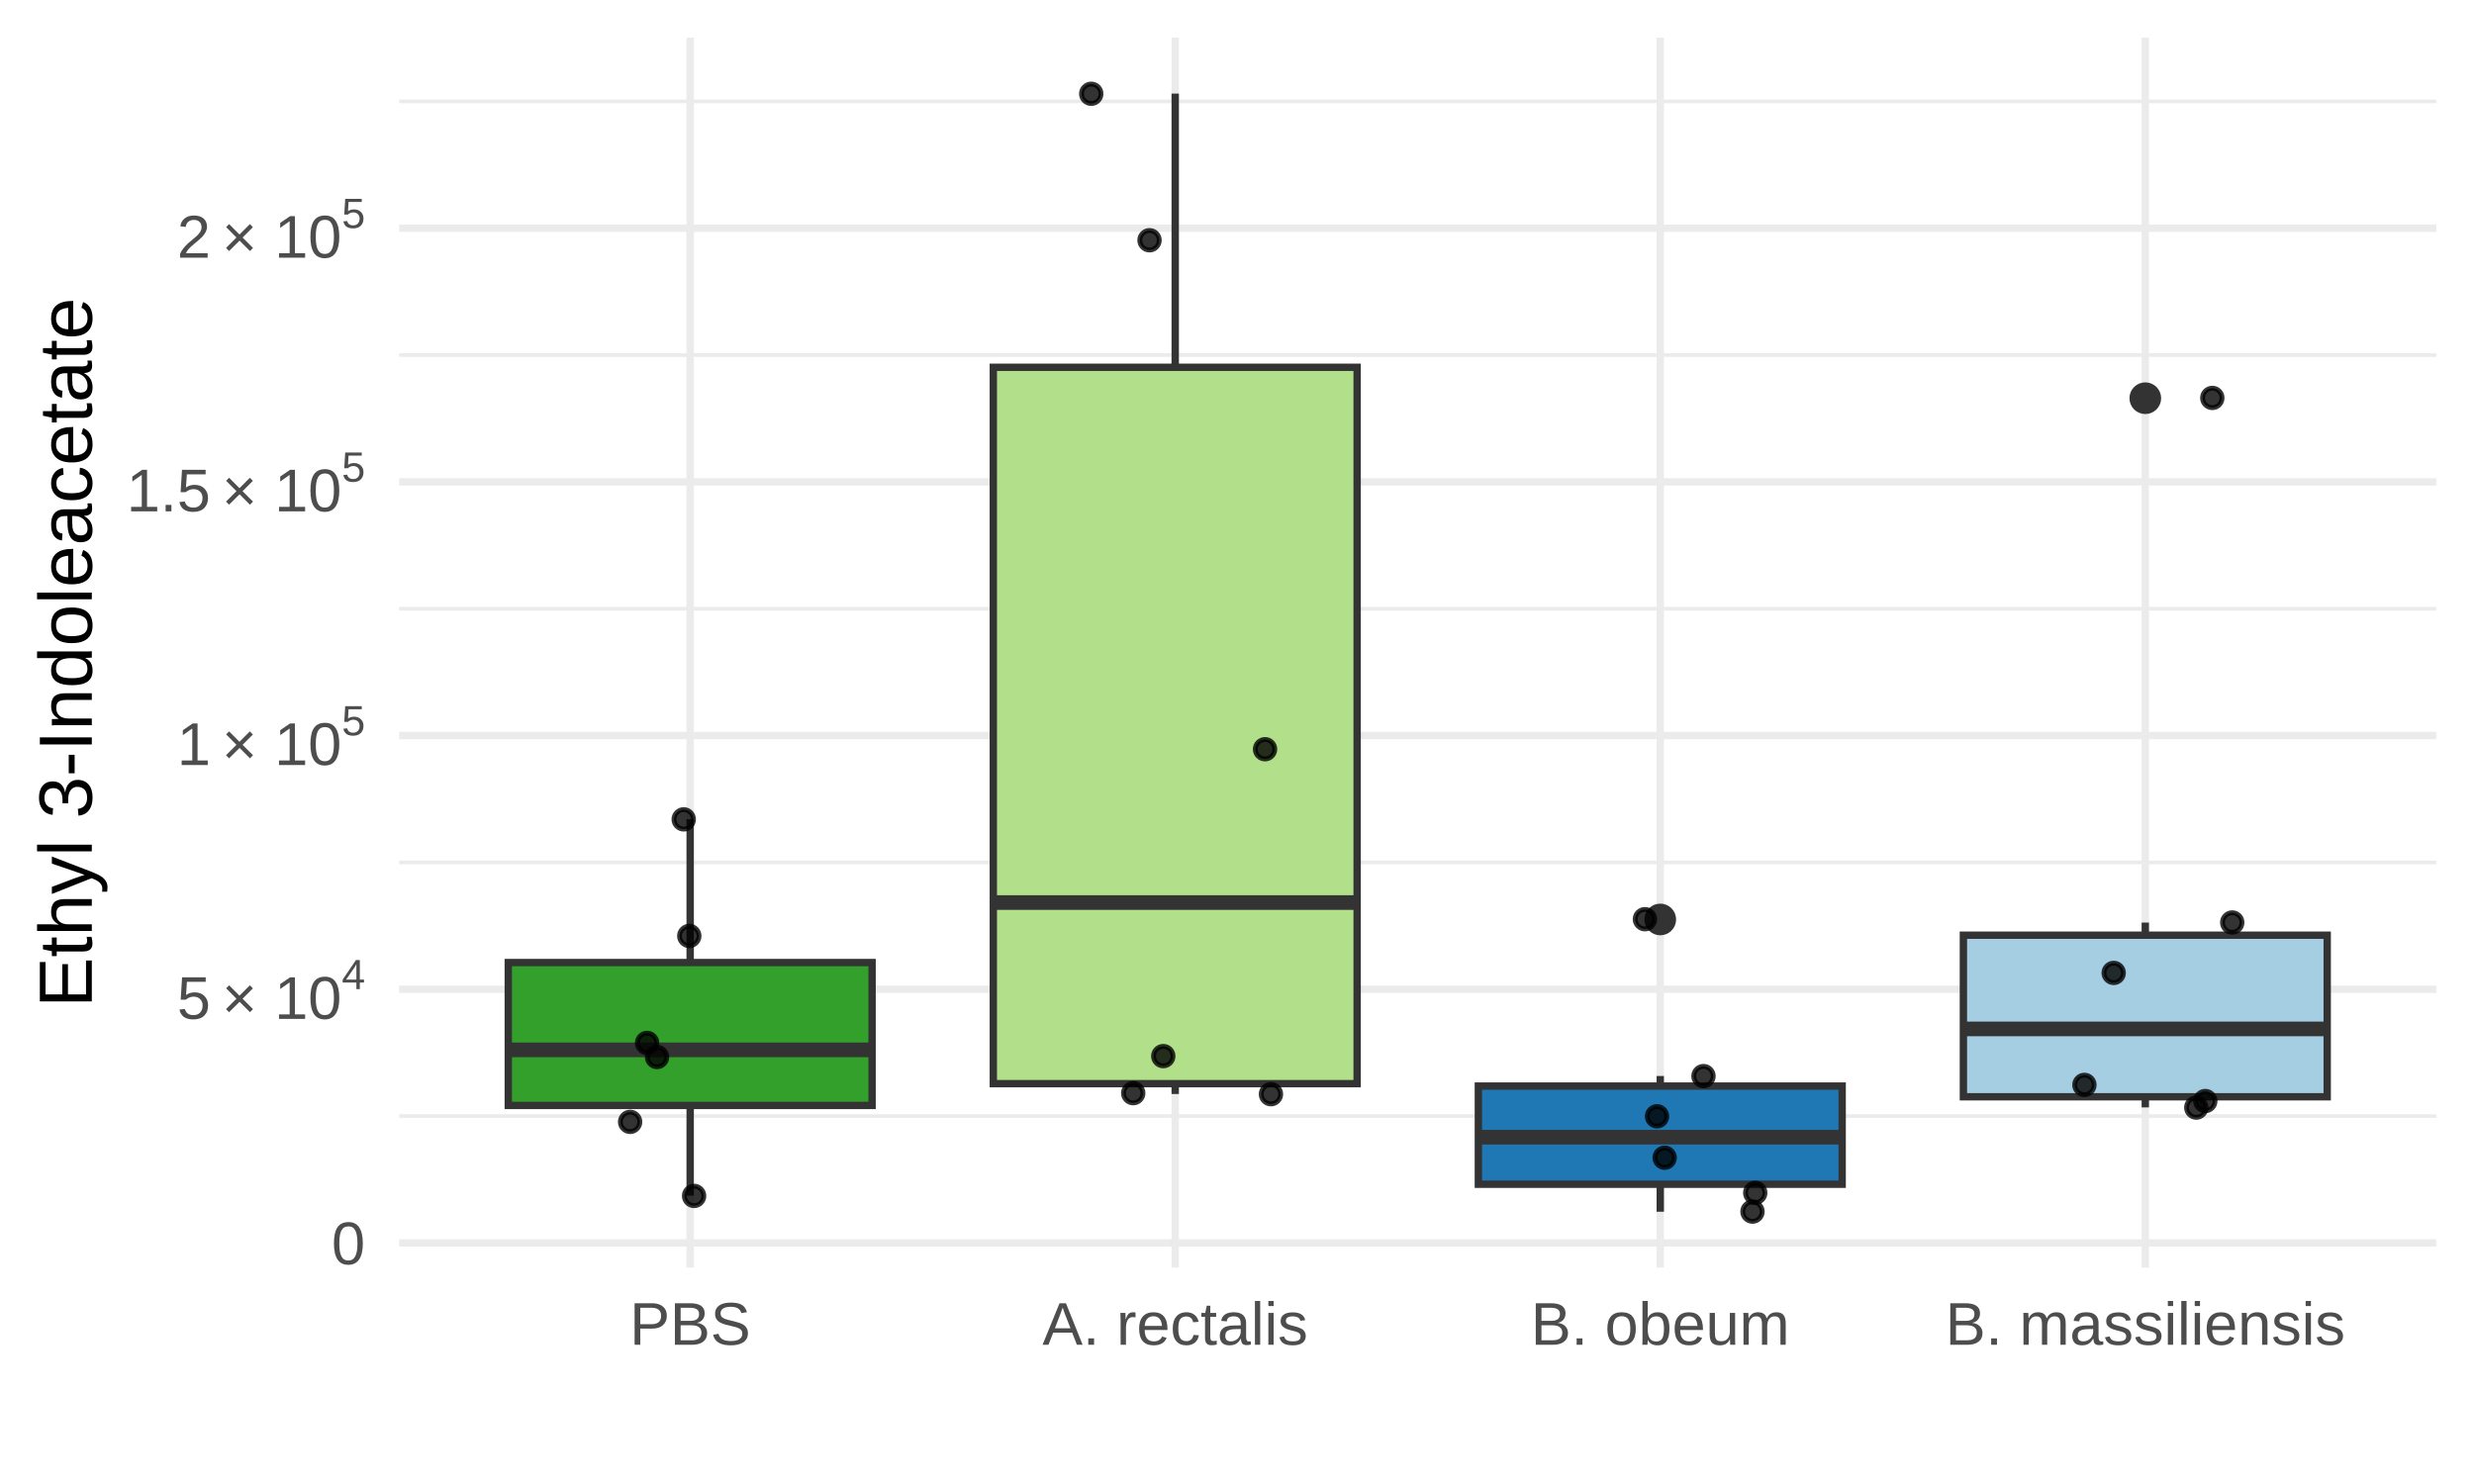
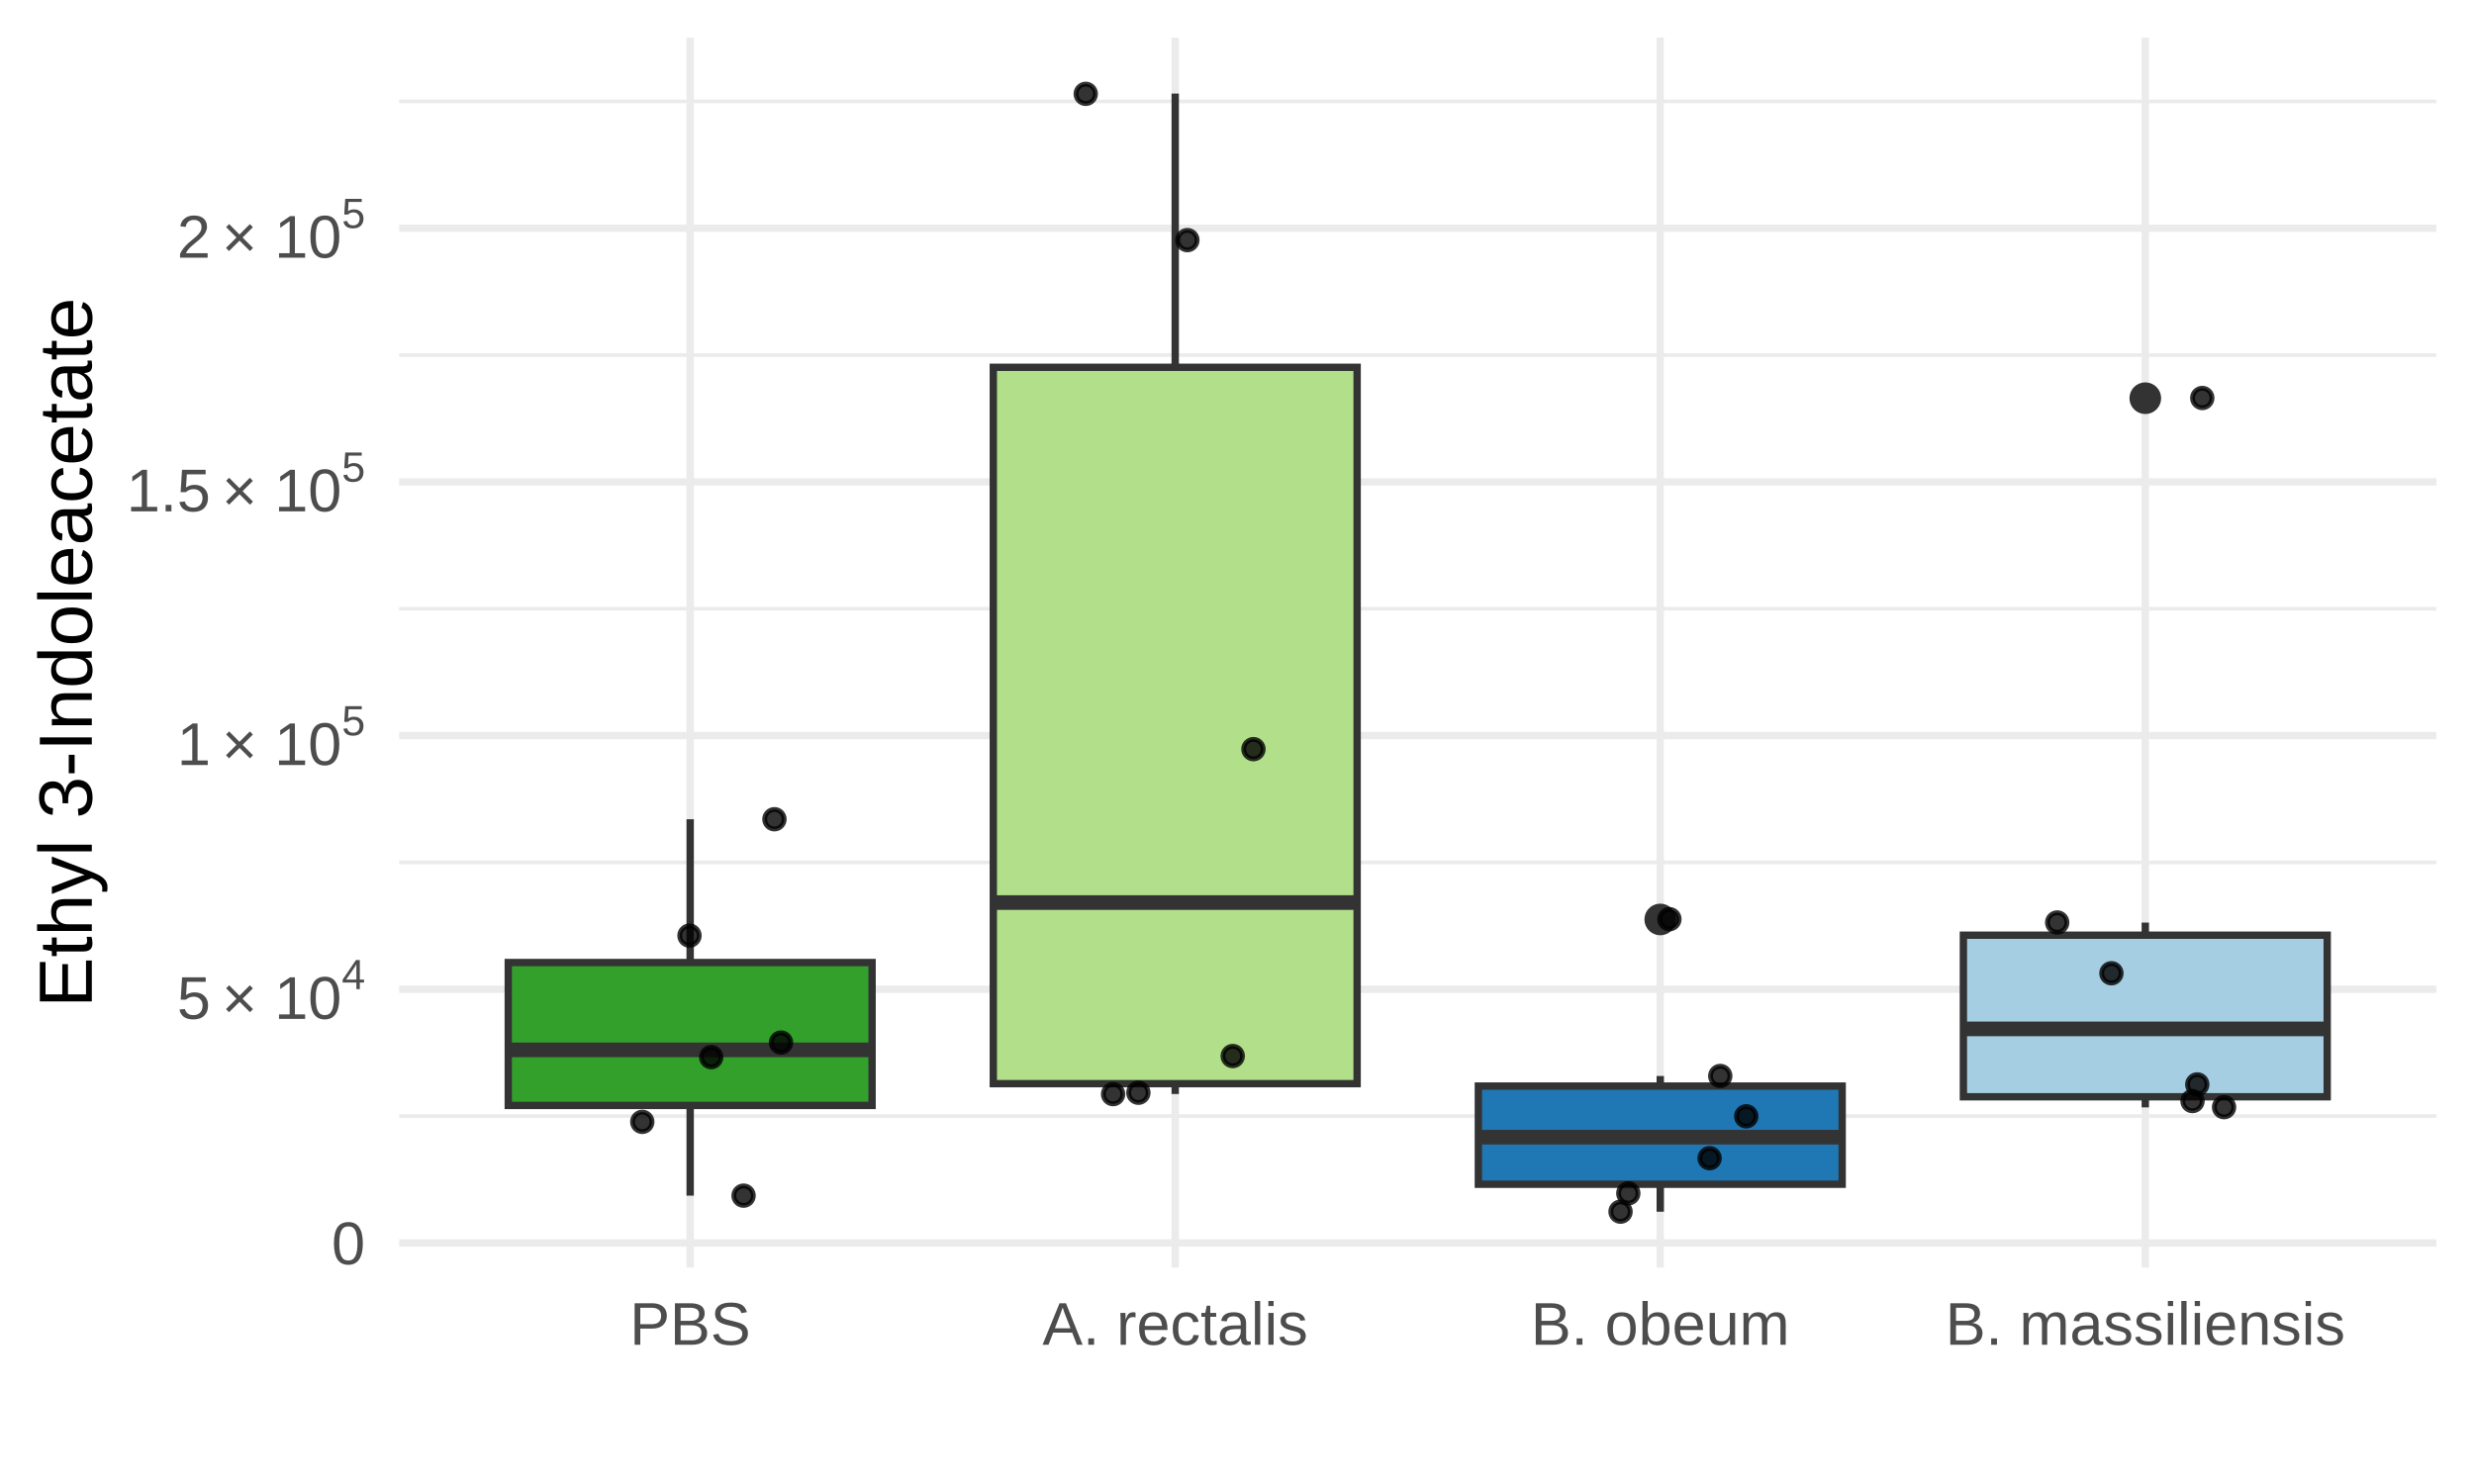
<svg xmlns="http://www.w3.org/2000/svg" class="svglite" width="360.00pt" height="216.00pt" viewBox="0 0 360.00 216.00">
  <defs>
    <style type="text/css">
    .svglite line, .svglite polyline, .svglite polygon, .svglite path, .svglite rect, .svglite circle {
      fill: none;
      stroke: #000000;
      stroke-linecap: round;
      stroke-linejoin: round;
      stroke-miterlimit: 10.00;
    }
    .svglite text {
      white-space: pre;
    }
  </style>
  </defs>
  <rect width="100%" height="100%" style="stroke: none; fill: none;" />
  <defs>
    <clipPath id="cpMC4wMHwzNjAuMDB8MC4wMHwyMTYuMDA=">
      <rect x="0.00" y="0.00" width="360.00" height="216.00" />
    </clipPath>
  </defs>
  <g clip-path="url(#cpMC4wMHwzNjAuMDB8MC4wMHwyMTYuMDA=)">
</g>
  <defs>
    <clipPath id="cpNTguMDh8MzU0LjUyfDUuNDh8MTg0LjUw">
      <rect x="58.08" y="5.48" width="296.44" height="179.02" />
    </clipPath>
  </defs>
  <g clip-path="url(#cpNTguMDh8MzU0LjUyfDUuNDh8MTg0LjUw)">
    <polyline points="58.08,162.45 354.52,162.45 " style="stroke-width: 0.53; stroke: #EBEBEB; stroke-linecap: butt;" />
    <polyline points="58.08,125.53 354.52,125.53 " style="stroke-width: 0.53; stroke: #EBEBEB; stroke-linecap: butt;" />
    <polyline points="58.08,88.60 354.52,88.60 " style="stroke-width: 0.53; stroke: #EBEBEB; stroke-linecap: butt;" />
    <polyline points="58.08,51.68 354.52,51.68 " style="stroke-width: 0.53; stroke: #EBEBEB; stroke-linecap: butt;" />
    <polyline points="58.08,14.76 354.52,14.76 " style="stroke-width: 0.53; stroke: #EBEBEB; stroke-linecap: butt;" />
    <polyline points="58.08,180.91 354.52,180.91 " style="stroke-width: 1.07; stroke: #EBEBEB; stroke-linecap: butt;" />
    <polyline points="58.08,143.99 354.52,143.99 " style="stroke-width: 1.07; stroke: #EBEBEB; stroke-linecap: butt;" />
    <polyline points="58.08,107.06 354.52,107.06 " style="stroke-width: 1.07; stroke: #EBEBEB; stroke-linecap: butt;" />
    <polyline points="58.08,70.14 354.52,70.14 " style="stroke-width: 1.07; stroke: #EBEBEB; stroke-linecap: butt;" />
    <polyline points="58.08,33.22 354.52,33.22 " style="stroke-width: 1.07; stroke: #EBEBEB; stroke-linecap: butt;" />
    <polyline points="100.43,184.50 100.43,5.48 " style="stroke-width: 1.07; stroke: #EBEBEB; stroke-linecap: butt;" />
    <polyline points="171.01,184.50 171.01,5.48 " style="stroke-width: 1.07; stroke: #EBEBEB; stroke-linecap: butt;" />
    <polyline points="241.59,184.50 241.59,5.48 " style="stroke-width: 1.07; stroke: #EBEBEB; stroke-linecap: butt;" />
    <polyline points="312.17,184.50 312.17,5.48 " style="stroke-width: 1.07; stroke: #EBEBEB; stroke-linecap: butt;" />
    <line x1="100.43" y1="140.10" x2="100.43" y2="119.24" style="stroke-width: 1.07; stroke: #333333; stroke-linecap: butt;" />
    <line x1="100.43" y1="160.90" x2="100.43" y2="174.03" style="stroke-width: 1.07; stroke: #333333; stroke-linecap: butt;" />
    <polygon points="73.96,140.10 73.96,160.90 126.90,160.90 126.90,140.10 73.96,140.10 " style="stroke-width: 1.07; stroke: #333333; stroke-linecap: butt; stroke-linejoin: miter; fill: #33A02C;" />
    <line x1="73.96" y1="152.81" x2="126.90" y2="152.81" style="stroke-width: 2.13; stroke: #333333; stroke-linecap: butt; stroke-linejoin: miter;" />
    <line x1="171.01" y1="53.46" x2="171.01" y2="13.62" style="stroke-width: 1.07; stroke: #333333; stroke-linecap: butt;" />
    <line x1="171.01" y1="157.73" x2="171.01" y2="159.24" style="stroke-width: 1.07; stroke: #333333; stroke-linecap: butt;" />
    <polygon points="144.54,53.46 144.54,157.73 197.48,157.73 197.48,53.46 144.54,53.46 " style="stroke-width: 1.07; stroke: #333333; stroke-linecap: butt; stroke-linejoin: miter; fill: #B2DF8A;" />
    <line x1="144.54" y1="131.37" x2="197.48" y2="131.37" style="stroke-width: 2.13; stroke: #333333; stroke-linecap: butt; stroke-linejoin: miter;" />
    <circle cx="241.59" cy="133.83" r="1.95" style="stroke-width: 0.71; stroke: #333333; fill: #333333;" />
    <line x1="241.59" y1="158.08" x2="241.59" y2="156.61" style="stroke-width: 1.07; stroke: #333333; stroke-linecap: butt;" />
    <line x1="241.59" y1="172.37" x2="241.59" y2="176.37" style="stroke-width: 1.07; stroke: #333333; stroke-linecap: butt;" />
    <polygon points="215.12,158.08 215.12,172.37 268.06,172.37 268.06,158.08 215.12,158.08 " style="stroke-width: 1.07; stroke: #333333; stroke-linecap: butt; stroke-linejoin: miter; fill: #1F78B4;" />
    <line x1="215.12" y1="165.52" x2="268.06" y2="165.52" style="stroke-width: 2.13; stroke: #333333; stroke-linecap: butt; stroke-linejoin: miter;" />
    <circle cx="312.17" cy="57.96" r="1.95" style="stroke-width: 0.71; stroke: #333333; fill: #333333;" />
    <line x1="312.17" y1="136.12" x2="312.17" y2="134.28" style="stroke-width: 1.07; stroke: #333333; stroke-linecap: butt;" />
    <line x1="312.17" y1="159.64" x2="312.17" y2="161.18" style="stroke-width: 1.07; stroke: #333333; stroke-linecap: butt;" />
    <polygon points="285.70,136.12 285.70,159.64 338.64,159.64 338.64,136.12 285.70,136.12 " style="stroke-width: 1.07; stroke: #333333; stroke-linecap: butt; stroke-linejoin: miter; fill: #A6CEE3;" />
    <line x1="285.70" y1="149.76" x2="338.64" y2="149.76" style="stroke-width: 2.13; stroke: #333333; stroke-linecap: butt; stroke-linejoin: miter;" />
-     <circle cx="255.01" cy="176.35" r="1.42" style="stroke-width: 0.71; stroke: #000000; stroke-opacity: 0.80; fill: #000000; fill-opacity: 0.80;" />
-     <circle cx="241.12" cy="162.48" r="1.42" style="stroke-width: 0.71; stroke: #000000; stroke-opacity: 0.80; fill: #000000; fill-opacity: 0.80;" />
-     <circle cx="303.31" cy="157.91" r="1.42" style="stroke-width: 0.71; stroke: #000000; stroke-opacity: 0.80; fill: #000000; fill-opacity: 0.80;" />
-     <circle cx="167.27" cy="34.97" r="1.42" style="stroke-width: 0.71; stroke: #000000; stroke-opacity: 0.80; fill: #000000; fill-opacity: 0.80;" />
-     <circle cx="184.08" cy="109.05" r="1.42" style="stroke-width: 0.71; stroke: #000000; stroke-opacity: 0.80; fill: #000000; fill-opacity: 0.80;" />
-     <circle cx="91.69" cy="163.29" r="1.42" style="stroke-width: 0.71; stroke: #000000; stroke-opacity: 0.80; fill: #000000; fill-opacity: 0.80;" />
-     <circle cx="101.00" cy="174.07" r="1.42" style="stroke-width: 0.71; stroke: #000000; stroke-opacity: 0.80; fill: #000000; fill-opacity: 0.80;" />
-     <circle cx="320.90" cy="160.26" r="1.42" style="stroke-width: 0.71; stroke: #000000; stroke-opacity: 0.80; fill: #000000; fill-opacity: 0.80;" />
-     <circle cx="255.41" cy="173.62" r="1.42" style="stroke-width: 0.71; stroke: #000000; stroke-opacity: 0.80; fill: #000000; fill-opacity: 0.80;" />
-     <circle cx="239.36" cy="133.79" r="1.42" style="stroke-width: 0.71; stroke: #000000; stroke-opacity: 0.80; fill: #000000; fill-opacity: 0.80;" />
-     <circle cx="321.92" cy="57.92" r="1.42" style="stroke-width: 0.71; stroke: #000000; stroke-opacity: 0.80; fill: #000000; fill-opacity: 0.80;" />
-     <circle cx="184.94" cy="159.26" r="1.42" style="stroke-width: 0.71; stroke: #000000; stroke-opacity: 0.80; fill: #000000; fill-opacity: 0.80;" />
-     <circle cx="158.79" cy="13.65" r="1.42" style="stroke-width: 0.71; stroke: #000000; stroke-opacity: 0.80; fill: #000000; fill-opacity: 0.80;" />
-     <circle cx="99.49" cy="119.26" r="1.42" style="stroke-width: 0.71; stroke: #000000; stroke-opacity: 0.80; fill: #000000; fill-opacity: 0.80;" />
-     <circle cx="95.61" cy="153.85" r="1.42" style="stroke-width: 0.71; stroke: #000000; stroke-opacity: 0.80; fill: #000000; fill-opacity: 0.80;" />
-     <circle cx="324.82" cy="134.27" r="1.42" style="stroke-width: 0.71; stroke: #000000; stroke-opacity: 0.80; fill: #000000; fill-opacity: 0.80;" />
-     <circle cx="242.23" cy="168.51" r="1.42" style="stroke-width: 0.71; stroke: #000000; stroke-opacity: 0.80; fill: #000000; fill-opacity: 0.80;" />
-     <circle cx="247.88" cy="156.63" r="1.42" style="stroke-width: 0.71; stroke: #000000; stroke-opacity: 0.80; fill: #000000; fill-opacity: 0.80;" />
-     <circle cx="307.57" cy="141.61" r="1.42" style="stroke-width: 0.71; stroke: #000000; stroke-opacity: 0.80; fill: #000000; fill-opacity: 0.80;" />
-     <circle cx="164.90" cy="159.11" r="1.42" style="stroke-width: 0.71; stroke: #000000; stroke-opacity: 0.80; fill: #000000; fill-opacity: 0.80;" />
-     <circle cx="169.27" cy="153.72" r="1.42" style="stroke-width: 0.71; stroke: #000000; stroke-opacity: 0.80; fill: #000000; fill-opacity: 0.80;" />
-     <circle cx="100.30" cy="136.23" r="1.42" style="stroke-width: 0.71; stroke: #000000; stroke-opacity: 0.80; fill: #000000; fill-opacity: 0.80;" />
-     <circle cx="94.16" cy="151.80" r="1.42" style="stroke-width: 0.71; stroke: #000000; stroke-opacity: 0.80; fill: #000000; fill-opacity: 0.80;" />
-     <circle cx="319.59" cy="161.21" r="1.42" style="stroke-width: 0.71; stroke: #000000; stroke-opacity: 0.80; fill: #000000; fill-opacity: 0.80;" />
+     <circle cx="235.81" cy="176.36" r="1.42" style="stroke-width: 0.71; stroke: #000000; stroke-opacity: 0.80; fill: #000000; fill-opacity: 0.80;" />
+     <circle cx="254.10" cy="162.48" r="1.42" style="stroke-width: 0.71; stroke: #000000; stroke-opacity: 0.80; fill: #000000; fill-opacity: 0.80;" />
+     <circle cx="319.73" cy="157.84" r="1.42" style="stroke-width: 0.71; stroke: #000000; stroke-opacity: 0.80; fill: #000000; fill-opacity: 0.80;" />
+     <circle cx="172.78" cy="34.95" r="1.42" style="stroke-width: 0.71; stroke: #000000; stroke-opacity: 0.80; fill: #000000; fill-opacity: 0.80;" />
+     <circle cx="182.39" cy="109.04" r="1.42" style="stroke-width: 0.71; stroke: #000000; stroke-opacity: 0.80; fill: #000000; fill-opacity: 0.80;" />
+     <circle cx="93.46" cy="163.29" r="1.42" style="stroke-width: 0.71; stroke: #000000; stroke-opacity: 0.80; fill: #000000; fill-opacity: 0.80;" />
+     <circle cx="108.20" cy="174.03" r="1.42" style="stroke-width: 0.71; stroke: #000000; stroke-opacity: 0.80; fill: #000000; fill-opacity: 0.80;" />
+     <circle cx="319.04" cy="160.26" r="1.42" style="stroke-width: 0.71; stroke: #000000; stroke-opacity: 0.80; fill: #000000; fill-opacity: 0.80;" />
+     <circle cx="236.94" cy="173.69" r="1.42" style="stroke-width: 0.71; stroke: #000000; stroke-opacity: 0.80; fill: #000000; fill-opacity: 0.80;" />
+     <circle cx="242.92" cy="133.79" r="1.42" style="stroke-width: 0.71; stroke: #000000; stroke-opacity: 0.80; fill: #000000; fill-opacity: 0.80;" />
+     <circle cx="320.46" cy="57.93" r="1.42" style="stroke-width: 0.71; stroke: #000000; stroke-opacity: 0.80; fill: #000000; fill-opacity: 0.80;" />
+     <circle cx="161.97" cy="159.25" r="1.42" style="stroke-width: 0.71; stroke: #000000; stroke-opacity: 0.80; fill: #000000; fill-opacity: 0.80;" />
+     <circle cx="157.99" cy="13.66" r="1.42" style="stroke-width: 0.71; stroke: #000000; stroke-opacity: 0.80; fill: #000000; fill-opacity: 0.80;" />
+     <circle cx="112.69" cy="119.24" r="1.42" style="stroke-width: 0.71; stroke: #000000; stroke-opacity: 0.80; fill: #000000; fill-opacity: 0.80;" />
+     <circle cx="103.49" cy="153.87" r="1.42" style="stroke-width: 0.71; stroke: #000000; stroke-opacity: 0.80; fill: #000000; fill-opacity: 0.80;" />
+     <circle cx="299.35" cy="134.27" r="1.42" style="stroke-width: 0.71; stroke: #000000; stroke-opacity: 0.80; fill: #000000; fill-opacity: 0.80;" />
+     <circle cx="248.77" cy="168.58" r="1.42" style="stroke-width: 0.71; stroke: #000000; stroke-opacity: 0.80; fill: #000000; fill-opacity: 0.80;" />
+     <circle cx="250.32" cy="156.61" r="1.42" style="stroke-width: 0.71; stroke: #000000; stroke-opacity: 0.80; fill: #000000; fill-opacity: 0.80;" />
+     <circle cx="307.24" cy="141.66" r="1.42" style="stroke-width: 0.71; stroke: #000000; stroke-opacity: 0.80; fill: #000000; fill-opacity: 0.80;" />
+     <circle cx="165.65" cy="159.05" r="1.42" style="stroke-width: 0.71; stroke: #000000; stroke-opacity: 0.80; fill: #000000; fill-opacity: 0.80;" />
+     <circle cx="179.38" cy="153.71" r="1.42" style="stroke-width: 0.71; stroke: #000000; stroke-opacity: 0.80; fill: #000000; fill-opacity: 0.80;" />
+     <circle cx="100.33" cy="136.18" r="1.42" style="stroke-width: 0.71; stroke: #000000; stroke-opacity: 0.80; fill: #000000; fill-opacity: 0.80;" />
+     <circle cx="113.65" cy="151.75" r="1.42" style="stroke-width: 0.71; stroke: #000000; stroke-opacity: 0.80; fill: #000000; fill-opacity: 0.80;" />
+     <circle cx="323.63" cy="161.15" r="1.42" style="stroke-width: 0.71; stroke: #000000; stroke-opacity: 0.80; fill: #000000; fill-opacity: 0.80;" />
  </g>
  <g clip-path="url(#cpMC4wMHwzNjAuMDB8MC4wMHwyMTYuMDA=)">
    <text x="48.25" y="184.02" style="font-size: 8.80px;fill: #4D4D4D; font-family: &quot;Arial&quot;;" textLength="4.90px" lengthAdjust="spacingAndGlyphs">0</text>
    <text x="25.76" y="148.30" style="font-size: 8.80px;fill: #4D4D4D; font-family: &quot;Arial&quot;;" textLength="4.90px" lengthAdjust="spacingAndGlyphs">5</text>
    <text x="32.28" y="148.30" style="font-size: 8.80px;fill: #4D4D4D; font-family: &quot;Arial&quot;;" textLength="6.02px" lengthAdjust="spacingAndGlyphs">×</text>
    <text x="39.93" y="148.30" style="font-size: 8.80px;fill: #4D4D4D; font-family: &quot;Arial&quot;;" textLength="9.79px" lengthAdjust="spacingAndGlyphs">10</text>
    <text x="49.72" y="143.97" style="font-size: 6.16px;fill: #4D4D4D; font-family: &quot;Arial&quot;;" textLength="3.43px" lengthAdjust="spacingAndGlyphs">4</text>
    <text x="25.76" y="111.35" style="font-size: 8.80px;fill: #4D4D4D; font-family: &quot;Arial&quot;;" textLength="4.90px" lengthAdjust="spacingAndGlyphs">1</text>
    <text x="32.28" y="111.35" style="font-size: 8.80px;fill: #4D4D4D; font-family: &quot;Arial&quot;;" textLength="6.02px" lengthAdjust="spacingAndGlyphs">×</text>
    <text x="39.93" y="111.35" style="font-size: 8.80px;fill: #4D4D4D; font-family: &quot;Arial&quot;;" textLength="9.79px" lengthAdjust="spacingAndGlyphs">10</text>
    <text x="49.72" y="107.02" style="font-size: 6.16px;fill: #4D4D4D; font-family: &quot;Arial&quot;;" textLength="3.43px" lengthAdjust="spacingAndGlyphs">5</text>
    <text x="18.41" y="74.43" style="font-size: 8.80px;fill: #4D4D4D; font-family: &quot;Arial&quot;;" textLength="12.24px" lengthAdjust="spacingAndGlyphs">1.5</text>
    <text x="32.28" y="74.43" style="font-size: 8.80px;fill: #4D4D4D; font-family: &quot;Arial&quot;;" textLength="6.02px" lengthAdjust="spacingAndGlyphs">×</text>
    <text x="39.93" y="74.43" style="font-size: 8.80px;fill: #4D4D4D; font-family: &quot;Arial&quot;;" textLength="9.79px" lengthAdjust="spacingAndGlyphs">10</text>
    <text x="49.72" y="70.10" style="font-size: 6.16px;fill: #4D4D4D; font-family: &quot;Arial&quot;;" textLength="3.43px" lengthAdjust="spacingAndGlyphs">5</text>
    <text x="25.76" y="37.51" style="font-size: 8.80px;fill: #4D4D4D; font-family: &quot;Arial&quot;;" textLength="4.90px" lengthAdjust="spacingAndGlyphs">2</text>
    <text x="32.28" y="37.51" style="font-size: 8.80px;fill: #4D4D4D; font-family: &quot;Arial&quot;;" textLength="6.02px" lengthAdjust="spacingAndGlyphs">×</text>
    <text x="39.93" y="37.51" style="font-size: 8.80px;fill: #4D4D4D; font-family: &quot;Arial&quot;;" textLength="9.79px" lengthAdjust="spacingAndGlyphs">10</text>
    <text x="49.72" y="33.18" style="font-size: 6.16px;fill: #4D4D4D; font-family: &quot;Arial&quot;;" textLength="3.43px" lengthAdjust="spacingAndGlyphs">5</text>
    <text x="100.43" y="195.74" text-anchor="middle" style="font-size: 8.80px;fill: #4D4D4D; font-family: &quot;Arial&quot;;" textLength="17.60px" lengthAdjust="spacingAndGlyphs">PBS</text>
    <text x="171.01" y="195.74" text-anchor="middle" style="font-size: 8.80px;fill: #4D4D4D; font-family: &quot;Arial&quot;;" textLength="38.64px" lengthAdjust="spacingAndGlyphs">A. rectalis</text>
    <text x="241.59" y="195.74" text-anchor="middle" style="font-size: 8.80px;fill: #4D4D4D; font-family: &quot;Arial&quot;;" textLength="37.68px" lengthAdjust="spacingAndGlyphs">B. obeum</text>
    <text x="312.17" y="195.74" text-anchor="middle" style="font-size: 8.80px;fill: #4D4D4D; font-family: &quot;Arial&quot;;" textLength="58.18px" lengthAdjust="spacingAndGlyphs">B. massiliensis</text>
    <text transform="translate(13.36,94.99) rotate(-90)" text-anchor="middle" style="font-size: 11.00px; font-family: &quot;Arial&quot;;" textLength="103.38px" lengthAdjust="spacingAndGlyphs">Ethyl 3-Indoleacetate</text>
  </g>
</svg>
